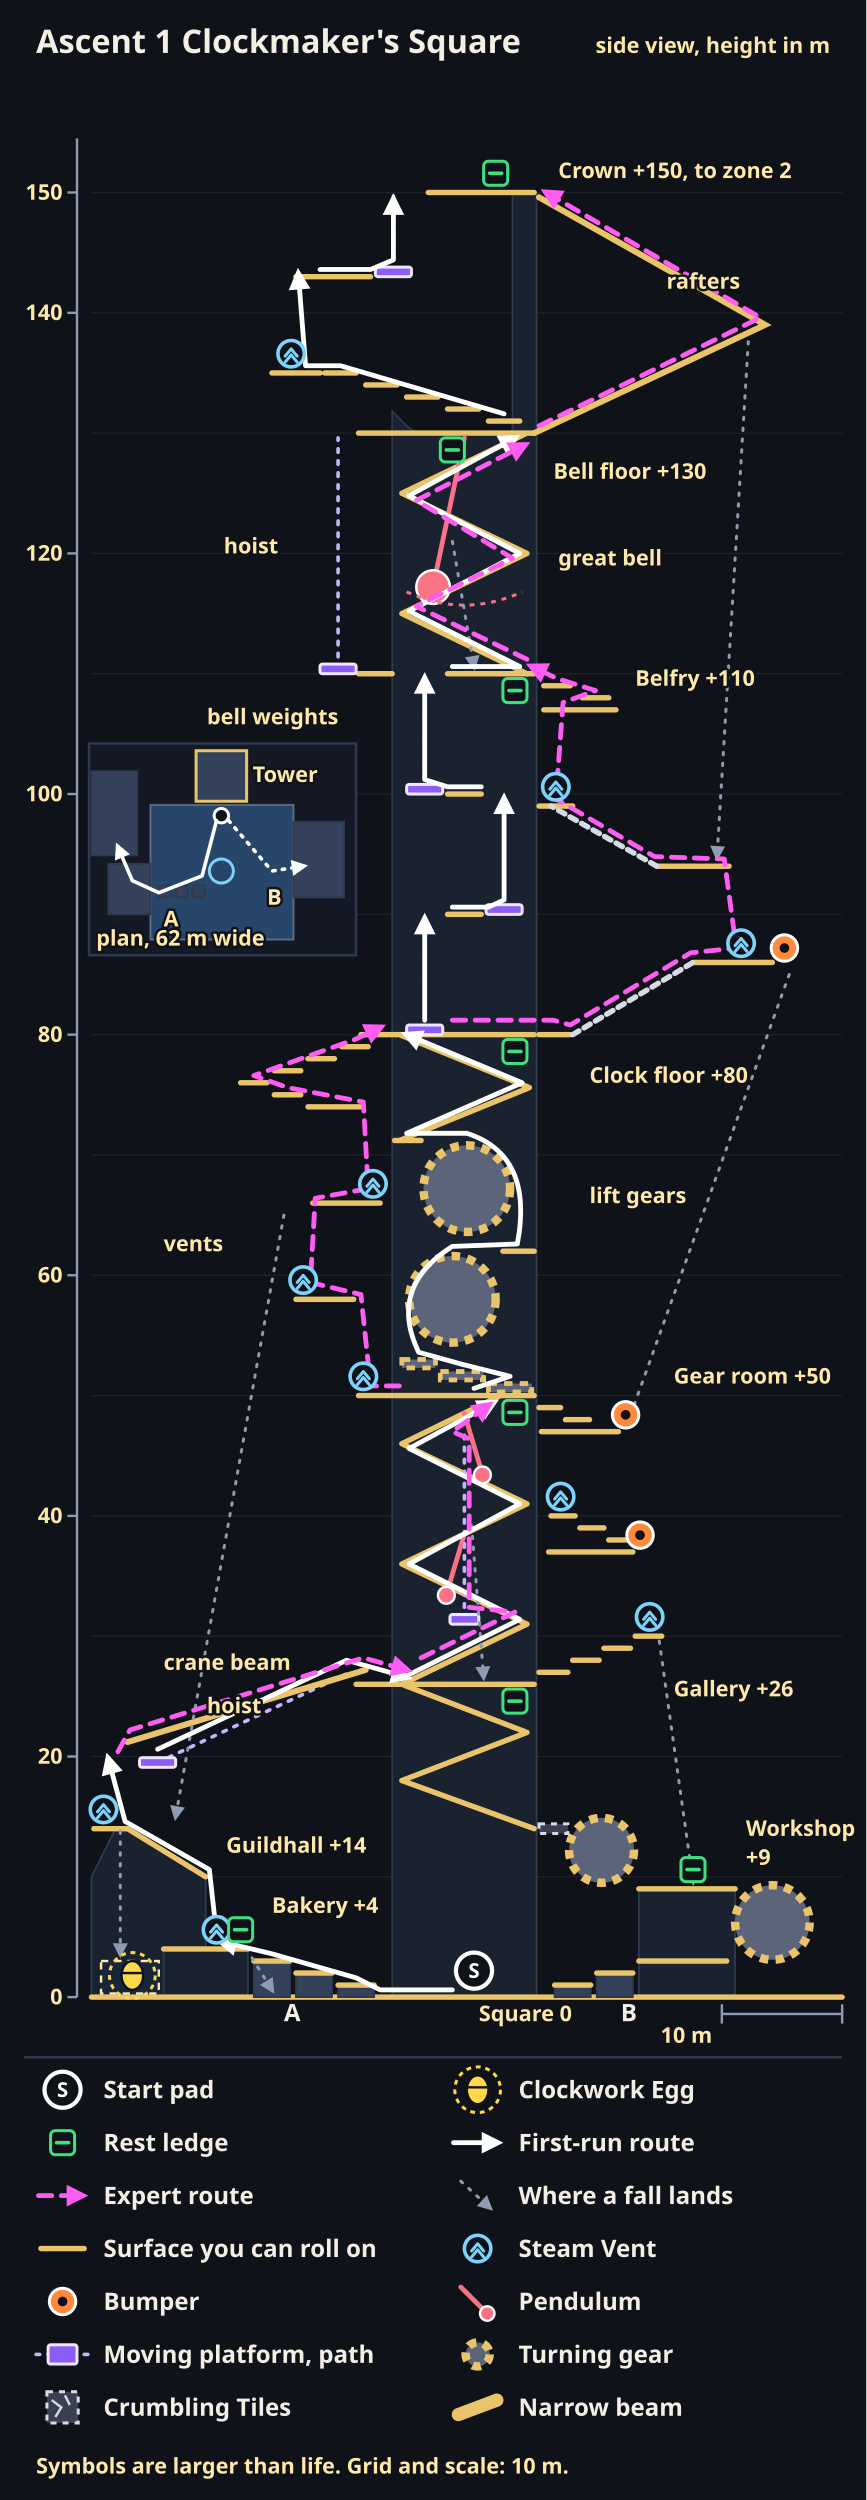
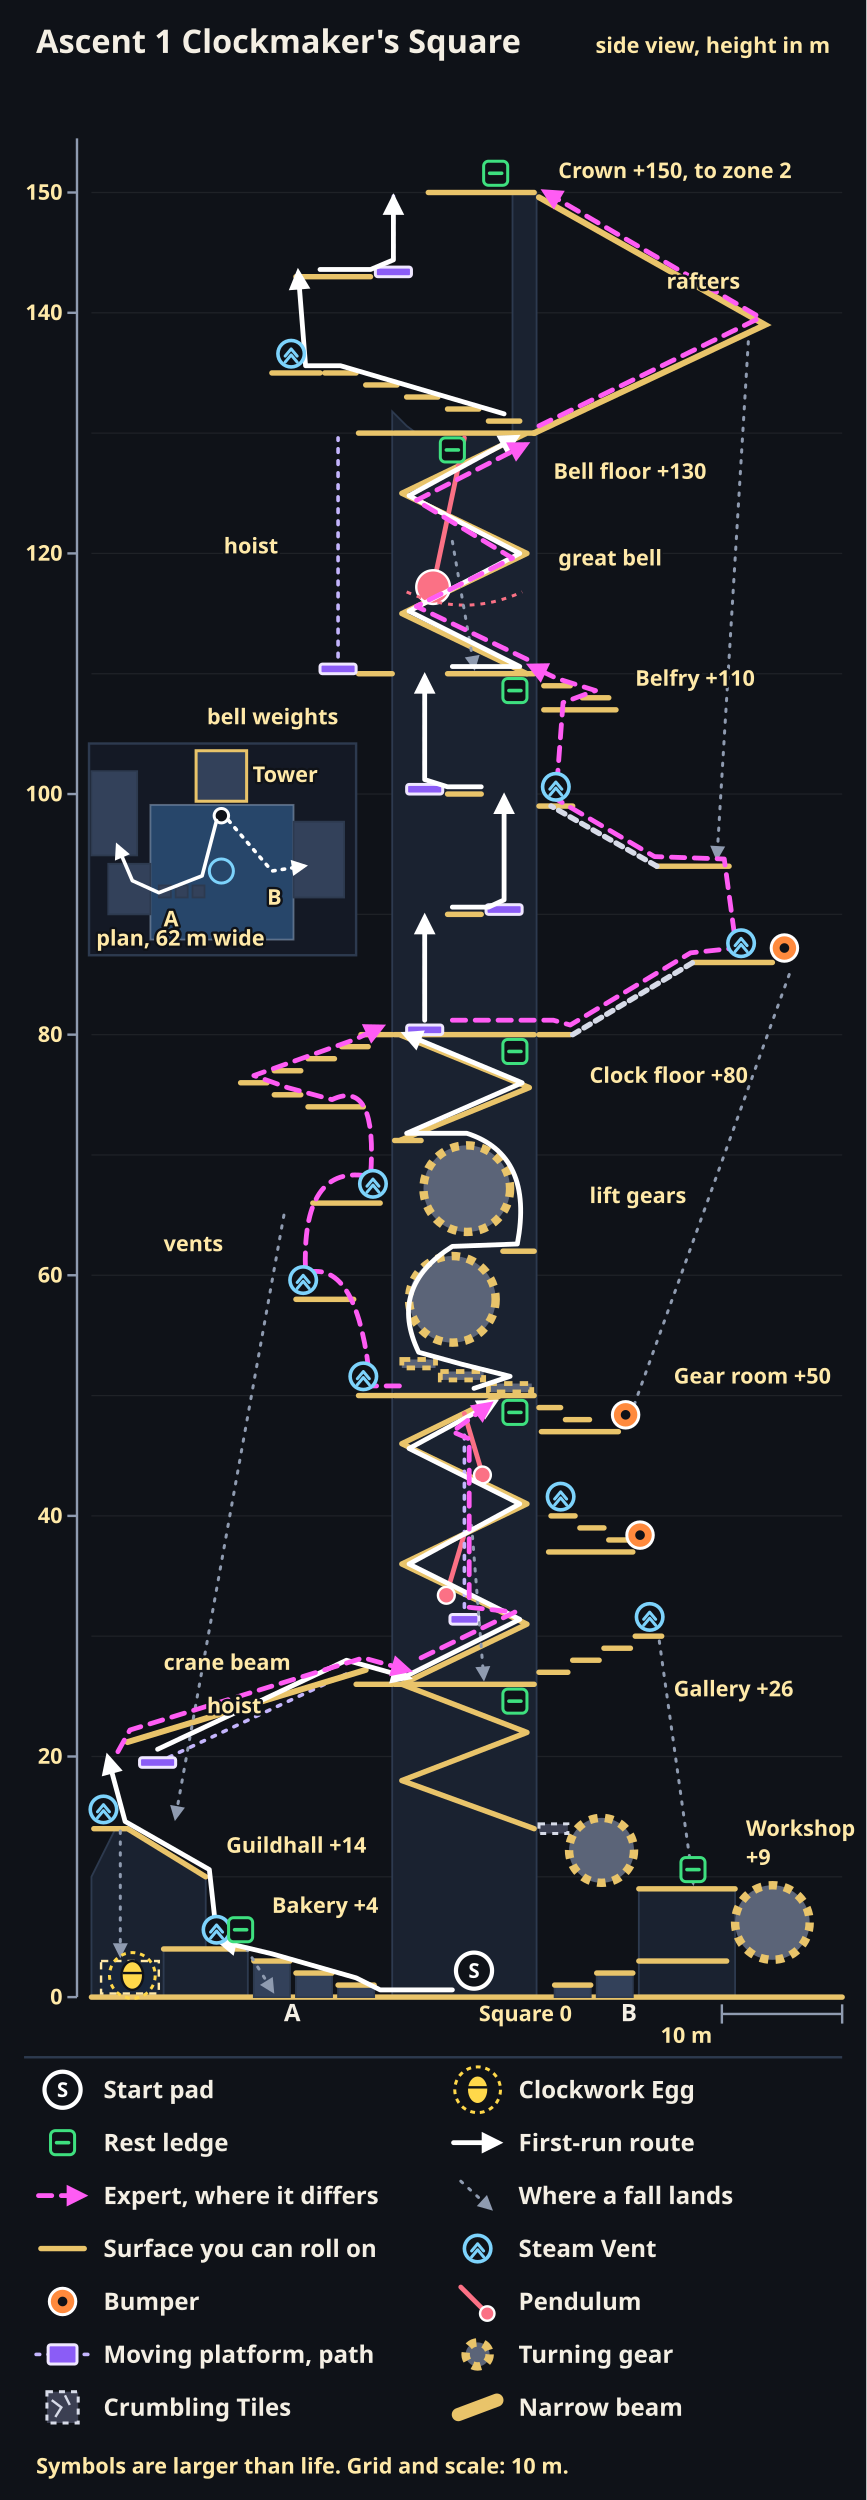
- <svg xmlns="http://www.w3.org/2000/svg" viewBox="0 0 720 2078" role="img" aria-labelledby="ascentz1title">
+ <svg xmlns="http://www.w3.org/2000/svg" viewBox="0 0 720 2078" role="img" aria-labelledby="ascentz1title" aria-describedby="ascentz1desc">
  <style>
.m-bg{fill:#0f1218}
.m-t{font:600 20px system-ui,'Noto Sans','DejaVu Sans',sans-serif;fill:#f4efe4;paint-order:stroke;stroke:#0f1218;stroke-width:4px;stroke-linejoin:round}
.m-h{font-size:27px;font-weight:700}
.m-s{font-size:18px;fill:#ffe9a8}
.m-n{font:700 17px system-ui,'Noto Sans','DejaVu Sans',sans-serif;fill:#0f1218;text-anchor:middle}
.m-mid{text-anchor:middle}
.m-end{text-anchor:end}
.m-grid{stroke:#ffffff;stroke-opacity:.07;stroke-width:1;fill:none}
.m-axis{stroke:#8f9bb0;stroke-width:2;fill:none}
.m-edge{stroke:#8fa0ba;stroke-opacity:.55;stroke-width:1.5}
.e-2{fill:#1b3152}
.e0{fill:#27466a}
.e2{fill:#2a7183}
.e4{fill:#4c8a62}
.e6{fill:#9a8d3c}
.e8{fill:#c98f2b}
.m-dish{fill:#1f3a5a;stroke:#d8a737;stroke-width:2;stroke-dasharray:3 5}
.m-inlay{fill:none;stroke:#d8a737;stroke-width:2;stroke-opacity:.7}
.m-chev{fill:none;stroke:#f4efe4;stroke-opacity:.6;stroke-width:3;stroke-linecap:round;stroke-linejoin:round}
.m-wall{stroke:#aab4c4;stroke-width:5;stroke-linecap:round;fill:none}
.m-pillar{fill:#0b0d12;stroke:#8f9bb0;stroke-width:2}
.m-beam{stroke:#e9c46a;stroke-width:11;stroke-linecap:round;fill:none}
.m-under{fill:#172a44;fill-opacity:.55;stroke:#ffe9a8;stroke-width:2;stroke-dasharray:6 5}
.m-trap{fill:#6d4a1e;stroke:#ffb347;stroke-width:2.5}
.m-trapx{stroke:#ffb347;stroke-width:2.5;fill:none}
.m-crum{fill:#3b3f52;stroke:#d7dbe8;stroke-width:2.5;stroke-dasharray:5 5}
.m-crack{stroke:#d7dbe8;stroke-width:2;fill:none}
.m-mp{fill:#8b5cf6;stroke:#efe7ff;stroke-width:2.5}
.m-mpp{stroke:#c4b5fd;stroke-width:3;stroke-dasharray:3 7;stroke-linecap:round;fill:none}
.m-gear{fill:#5b6478;stroke:#e9c46a;stroke-width:7;stroke-dasharray:7 6}
.m-pend{stroke:#fb7185;stroke-width:4;stroke-linecap:round;fill:none}
.m-pendarc{stroke:#fb7185;stroke-width:2.5;stroke-dasharray:4 5;fill:none}
.m-bob{fill:#fb7185;stroke:#fff;stroke-width:2}
.m-case{fill:none;stroke:#0f1218;stroke-width:9;stroke-opacity:.6;stroke-linejoin:round;stroke-linecap:round}
.m-r1{fill:none;stroke:#ffffff;stroke-width:4;stroke-linejoin:round;stroke-linecap:round;marker-end:url(#ascentz1a1)}
.m-r2{fill:none;stroke:#ff5cf4;stroke-width:4;stroke-dasharray:11 8;stroke-linejoin:round;stroke-linecap:round;marker-end:url(#ascentz1a2)}
.m-sil{fill:#1a2230;stroke:#2d3a4f;stroke-width:1.5}
.m-solid{fill:#33415a;stroke:#2d3a4f;stroke-width:1.5}
.m-walk{fill:none;stroke:#e9c46a;stroke-width:4.5;stroke-linecap:round;stroke-linejoin:round}
.m-ship{fill:#4a3550;stroke:#7a5b83;stroke-width:1.5}
.m-zone{stroke:#8f9bb0;stroke-width:2;stroke-dasharray:10 8;fill:none}
.m-fall{fill:none;stroke:#8f9bb0;stroke-width:2.5;stroke-dasharray:2 7;stroke-linecap:round;marker-end:url(#ascentz1a3)}
.m-box{fill:#141925;stroke:#2d3a4f;stroke-width:2}
</style>
  <defs>
    <marker id="ascentz1a1" viewBox="0 0 10 10" refX="7" refY="5" markerWidth="4.5" markerHeight="4.5" orient="auto-start-reverse">
      <path d="M0 0L10 5L0 10z" fill="#ffffff" />
    </marker>
    <marker id="ascentz1a2" viewBox="0 0 10 10" refX="7" refY="5" markerWidth="4.5" markerHeight="4.5" orient="auto-start-reverse">
      <path d="M0 0L10 5L0 10z" fill="#ff5cf4" />
    </marker>
    <marker id="ascentz1a3" viewBox="0 0 10 10" refX="7" refY="5" markerWidth="5" markerHeight="5" orient="auto-start-reverse">
      <path d="M0 0L10 5L0 10z" fill="#8f9bb0" />
    </marker>
    <g id="ascentz1gem">
      <path d="M0-12L10 0L0 12L-10 0z" fill="#ff3b5f" stroke="#fff" stroke-width="2.5" />
    </g>
    <g id="ascentz1egg">
      <circle r="19" fill="none" stroke="#ffd84a" stroke-width="2.5" stroke-dasharray="4 4" />
      <ellipse rx="9" ry="12" fill="#ffd84a" stroke="#0f1218" stroke-width="2" />
      <path d="M-8-2H8" stroke="#0f1218" stroke-width="2" />
    </g>
    <g id="ascentz1start">
      <circle r="15" fill="#0f1218" stroke="#fff" stroke-width="3.5" />
      <text class="m-n" y="6" style="fill:#fff">S</text>
    </g>
    <g id="ascentz1finish">
      <circle r="15" fill="#fff" stroke="#0f1218" stroke-width="2.5" />
      <text class="m-n" y="6">F</text>
    </g>
    <g id="ascentz1cp">
      <path d="M-6 13V-14" stroke="#fff" stroke-width="3" stroke-linecap="round" />
      <path d="M-5-14L13-7L-5 0z" fill="#3ee07f" stroke="#fff" stroke-width="2" />
    </g>
    <g id="ascentz1bump">
      <circle r="11" fill="#ff8a3d" stroke="#fff" stroke-width="2.5" />
      <circle r="4" fill="#0f1218" />
    </g>
    <g id="ascentz1vent">
      <circle r="11" fill="#0f1218" stroke="#7dd3fc" stroke-width="3" />
      <path d="M-5 2L0-4L5 2M-5 7L0 1L5 7" fill="none" stroke="#7dd3fc" stroke-width="2.5" stroke-linecap="round" stroke-linejoin="round" />
    </g>
    <g id="ascentz1spring">
      <circle r="12" fill="#b6f03c" stroke="#0f1218" stroke-width="2" />
      <path d="M-6 6L6 3L-6-1L6-4L-2-8" fill="none" stroke="#0f1218" stroke-width="2.5" stroke-linecap="round" stroke-linejoin="round" />
    </g>
    <g id="ascentz1rest">
      <rect x="-10" y="-10" width="20" height="20" rx="4" fill="#0f1218" stroke="#3ee07f" stroke-width="2.5" />
      <path d="M-5 0H5" stroke="#3ee07f" stroke-width="3" stroke-linecap="round" />
    </g>
    <g id="ascentz1gate">
      <path d="M-12 14V-6A12 12 0 0 1 12-6V14" fill="none" stroke="#fff" stroke-width="4" stroke-linecap="round" />
      <path d="M-5 14V-4M5 14V-4M0 14V-8" stroke="#fff" stroke-width="2" />
    </g>
  </defs>
  <rect class="m-bg" width="720" height="2078" />
  <text class="m-t m-h" x="30" y="44">Ascent 1 Clockmaker's Square</text>
  <text class="m-t m-s m-end" x="690" y="44">side view, height in m</text>
  <g transform="translate(0,70)">
    <g transform="translate(76,1590)">
      <path class="m-grid" d="M0 0H624M0-100H624M0-200H624M0-300H624M0-400H624M0-500H624M0-600H624M0-700H624M0-800H624M0-900H624M0-1000H624M0-1100H624M0-1200H624M0-1300H624M0-1400H624M0-1500H624" />
      <path class="m-axis" d="M-12 0V-1545M-20 0H-12M-20-200H-12M-20-400H-12M-20-600H-12M-20-800H-12M-20-1000H-12M-20-1200H-12M-20-1400H-12M-20-1500H-12" />
      <text class="m-t m-s m-end" x="-24" y="6">0</text>
      <text class="m-t m-s m-end" x="-24" y="-194">20</text>
      <text class="m-t m-s m-end" x="-24" y="-394">40</text>
      <text class="m-t m-s m-end" x="-24" y="-594">60</text>
      <text class="m-t m-s m-end" x="-24" y="-794">80</text>
      <text class="m-t m-s m-end" x="-24" y="-994">100</text>
      <text class="m-t m-s m-end" x="-24" y="-1194">120</text>
      <text class="m-t m-s m-end" x="-24" y="-1394">140</text>
      <text class="m-t m-s m-end" x="-24" y="-1494">150</text>
      <path class="m-sil" d="M0 0V-100L20-140H30L95-100V0z" />
      <rect class="m-sil" x="60" y="-40" width="70" height="40" />
      <rect class="m-sil" x="455" y="-90" width="80" height="90" />
      <path class="m-sil" d="M250 0V-1318L262-1306L270-1300H350V-1500H370V0z" />
      <path class="m-walk" d="M0 0H624" />
      <rect class="m-solid" x="205" y="-10" width="30" height="10" />
      <rect class="m-solid" x="170" y="-20" width="30" height="20" />
      <rect class="m-solid" x="135" y="-30" width="30" height="30" />
      <path class="m-walk" d="M205-10H235M170-20H200M135-30H165M60-40H130M95-100L30-140H2" />
      <rect class="m-under" x="8" y="-30" width="48" height="27" />
      <path class="m-fall" d="M24-138V-36" />
      <path class="m-mpp" d="M55-195L215-270" />
      <rect class="m-mp" x="40" y="-199" width="30" height="8" rx="2" />
      <path class="m-beam" d="M30-212L228-272" style="stroke-width:5" />
      <path class="m-walk" d="M220-260H250M252-260H368" />
      <rect class="m-solid" x="385" y="-10" width="30" height="10" />
      <rect class="m-solid" x="420" y="-20" width="30" height="20" />
      <path class="m-walk" d="M385-10H415M420-20H450M455-30H528M455-90H535M368-140L258-180L362-220L258-260" />
      <circle class="m-gear" cx="566" cy="-62" r="31" />
      <circle class="m-gear" cx="424" cy="-122" r="27" />
      <rect class="m-crum" x="372" y="-144" width="24" height="8" />
      <path class="m-walk" d="M258-260L362-310L258-360L362-410L258-460L340-500M252-500H368" />
      <path class="m-pend" d="M310-385L296-338" />
      <circle class="m-bob" cx="295" cy="-334" r="7" />
      <path class="m-pend" d="M310-485L324-438" />
      <circle class="m-bob" cx="325" cy="-434" r="7" />
      <path class="m-mpp" d="M310-314V-470" />
      <rect class="m-mp" x="298" y="-318" width="24" height="8" rx="2" />
      <path class="m-walk" d="M372-270H396M400-280H422M426-290H448M452-300H474M380-370H450M430-380H450M406-390H426M382-400H402M374-470H438M394-480H414M372-490H390" />
      <rect class="m-gear" x="330" y="-510" width="36" height="7" style="stroke-width:4" />
      <rect class="m-gear" x="290" y="-520" width="36" height="7" style="stroke-width:4" />
      <rect class="m-gear" x="258" y="-530" width="28" height="7" style="stroke-width:4" />
      <circle class="m-gear" cx="300" cy="-580" r="36" />
      <circle class="m-gear" cx="312" cy="-672" r="36" />
      <path class="m-walk" d="M342-620H368M252-712H274M256-712L364-756L256-800M252-800H368" />
      <path class="m-walk" d="M222-500H250M170-580H218M184-660H240M180-740H226M152-750H174M124-760H146M152-770H174M180-780H202M208-790H230M224-800H250" />
      <path class="m-mpp" d="M277-804V-900M343-904V-1000M277-1004V-1100" />
      <rect class="m-mp" x="262" y="-808" width="30" height="8" rx="2" />
      <rect class="m-mp" x="328" y="-908" width="30" height="8" rx="2" />
      <rect class="m-mp" x="262" y="-1008" width="30" height="8" rx="2" />
      <path class="m-walk" d="M296-900H324M296-1000H324M296-1100H368" />
      <path class="m-walk" d="M372-800H398M500-860H566M470-940H530M372-990H400M376-1070H436M408-1080H430M376-1090H398" />
      <path class="m-walk" d="M400-800L500-860M470-940L382-990" style="stroke:#d7dbe8;stroke-dasharray:6 5" />
      <path class="m-walk" d="M362-1100L258-1150L362-1200L258-1250L362-1300M252-1300H368" />
      <path class="m-pend" d="M310-1296L286-1182" />
      <circle class="m-bob" cx="284" cy="-1172" r="14" />
      <path class="m-pendarc" d="M262-1168Q310-1146 358-1168" />
      <path class="m-walk" d="M222-1100H250M222-1300H250" />
      <path class="m-mpp" d="M205-1104V-1296" />
      <rect class="m-mp" x="190" y="-1108" width="30" height="8" rx="2" />
      <path class="m-walk" d="M330-1310H356M296-1320H322M262-1330H288M228-1340H254M194-1350H220M150-1350H190M170-1430H232M280-1500H368" />
      <path class="m-mpp" d="M251-1434V-1500" />
      <rect class="m-mp" x="236" y="-1438" width="30" height="8" rx="2" />
      <path class="m-beam" d="M368-1300L560-1390L372-1496" style="stroke-width:5" />
      <path class="m-fall" d="M124-48L150-6" />
      <path class="m-fall" d="M316-392L326-266" />
      <path class="m-fall" d="M472-296L500-96" />
      <path class="m-fall" d="M160-650L70-150" />
      <path class="m-fall" d="M580-850L446-478" />
      <path class="m-fall" d="M300-1210L318-1106" />
      <path class="m-fall" d="M546-1376L520-948" />
      <path class="m-r1" d="M300-6H240L220-16L185-26L150-36L108-46" />
      <path class="m-r1" d="M104-52L98-106L28-146L14-198" />
      <path class="m-r1" d="M55-206L212-280L262-266" />
      <path class="m-r1" d="M264-268L356-314L264-360L356-410L264-456L334-494" />
      <path class="m-r1" d="M318-506L348-516L308-526L272-536Q246-590 300-624L354-626Q368-700 312-718L262-718L358-760L262-800" />
      <path class="m-r1" d="M277-812V-896" />
      <path class="m-r1" d="M300-906H330L343-912V-996" />
      <path class="m-r1" d="M324-1006H296L277-1012V-1096" />
      <path class="m-r1" d="M300-1106H356L264-1152L356-1200L264-1248L352-1296" />
      <path class="m-r1" d="M343-1316L309-1326L275-1336L241-1346L207-1356H178L172-1432" />
      <path class="m-r1" d="M190-1436H232L251-1444V-1494" />
      <path class="m-r2" d="M22-204L32-222L226-282L262-272" />
      <path class="m-r2" d="M274-282L352-320L314-324V-464L300-470L330-492" />
-       <path class="m-r2" d="M256-508H232L224-584L182-594L186-664L230-672L226-744L163-756L135-766L163-776L191-786L219-796L240-806" />
+       <path class="m-r2" d="M256-508H232Q222-614 178-602Q174-694 232-682Q238-764 200-746L163-756L135-766L163-776L191-786L219-796L240-806" />
      <path class="m-r2" d="M300-812H384L398-808L498-868L536-872L526-946L468-948L386-996L392-1076L419-1086L387-1096L366-1106" />
      <path class="m-r2" d="M362-1112L270-1156L350-1196L270-1244L360-1290" />
      <path class="m-r2" d="M372-1306L556-1396L378-1500" />
      <use href="#ascentz1start" x="318" y="-22" />
      <use href="#ascentz1vent" x="104" y="-56" />
      <use href="#ascentz1vent" x="10" y="-156" />
      <use href="#ascentz1vent" x="464" y="-316" />
      <use href="#ascentz1vent" x="390" y="-416" />
      <use href="#ascentz1vent" x="226" y="-516" />
      <use href="#ascentz1vent" x="176" y="-596" />
      <use href="#ascentz1vent" x="234" y="-676" />
      <use href="#ascentz1vent" x="540" y="-876" />
      <use href="#ascentz1vent" x="386" y="-1006" />
      <use href="#ascentz1vent" x="166" y="-1366" />
      <use href="#ascentz1bump" x="456" y="-384" />
      <use href="#ascentz1bump" x="444" y="-484" />
      <use href="#ascentz1bump" x="576" y="-872" />
      <use href="#ascentz1egg" x="34" y="-18" />
      <use href="#ascentz1rest" x="124" y="-56" />
      <use href="#ascentz1rest" x="500" y="-106" />
      <use href="#ascentz1rest" x="352" y="-246" />
      <use href="#ascentz1rest" x="352" y="-486" />
      <use href="#ascentz1rest" x="352" y="-786" />
      <use href="#ascentz1rest" x="352" y="-1086" />
      <use href="#ascentz1rest" x="300" y="-1286" />
      <use href="#ascentz1rest" x="336" y="-1516" />
      <text class="m-t m-s" x="150" y="-70">Bakery +4</text>
      <text class="m-t m-s" x="112" y="-120">Guildhall +14</text>
      <text class="m-t m-s" x="96" y="-236">hoist</text>
      <text class="m-t m-s" x="60" y="-272">crane beam</text>
      <text class="m-t m-s" x="544" y="-134">Workshop</text>
      <text class="m-t m-s" x="544" y="-110">+9</text>
      <text class="m-t m-s" x="484" y="-250">Gallery +26</text>
      <text class="m-t m-s" x="484" y="-510">Gear room +50</text>
      <text class="m-t m-s" x="414" y="-660">lift gears</text>
      <text class="m-t m-s" x="60" y="-620">vents</text>
      <text class="m-t m-s" x="414" y="-760">Clock floor +80</text>
      <text class="m-t m-s" x="96" y="-1058">bell weights</text>
      <text class="m-t m-s" x="452" y="-1090">Belfry +110</text>
      <text class="m-t m-s" x="110" y="-1200">hoist</text>
      <text class="m-t m-s" x="388" y="-1190">great bell</text>
      <text class="m-t m-s" x="384" y="-1262">Bell floor +130</text>
      <text class="m-t m-s" x="478" y="-1420">rafters</text>
      <text class="m-t m-s" x="388" y="-1512">Crown +150, to zone 2</text>
      <text class="m-t m-s" x="322" y="20">Square 0</text>
      <text class="m-t" x="160" y="20">A</text>
      <text class="m-t" x="440" y="20">B</text>
      <path class="m-axis" d="M524 14H624M524 6V22M624 6V22" />
      <text class="m-t m-s m-end" x="516" y="38">10 m</text>
      <g transform="translate(0,-1040)">
        <rect class="m-box" x="-2" y="-2" width="222" height="176" />
        <rect class="e0 m-edge" x="49" y="49" width="119" height="112" />
        <rect class="m-solid" x="0" y="21" width="38" height="70" />
        <rect class="m-solid" x="14" y="98" width="35" height="42" />
        <rect class="m-solid" x="168" y="63" width="42" height="63" />
        <rect class="m-solid" x="87" y="4" width="42" height="42" style="stroke:#e9c46a;stroke-width:2.5" />
        <rect class="m-solid" x="56" y="116" width="10" height="10" />
        <rect class="m-solid" x="70" y="116" width="10" height="10" />
        <rect class="m-solid" x="84" y="116" width="10" height="10" />
        <circle cx="108" cy="104" r="10" fill="none" stroke="#7dd3fc" stroke-width="2.5" />
        <circle cx="108" cy="58" r="6" fill="#0f1218" stroke="#fff" stroke-width="2.5" />
        <path class="m-r1" d="M104 62L92 108L56 122L34 112L22 84" style="stroke-width:3" />
        <path class="m-r1" d="M114 62L150 104L176 100" style="stroke-width:3;stroke-dasharray:2 6" />
        <text class="m-t m-s" x="134" y="30">Tower</text>
        <text class="m-t m-s" x="60" y="150">A</text>
        <text class="m-t m-s" x="146" y="132">B</text>
        <text class="m-t m-s" x="4" y="166">plan, 62 m wide</text>
      </g>
    </g>
  </g>
  <path d="M20 1710H700" stroke="#2d3a4f" stroke-width="2" />
  <g transform="translate(52,1737)">
    <use href="#ascentz1start" />
  </g>
  <text class="m-t" x="86" y="1744">Start pad</text>
  <g transform="translate(397,1737)">
    <use href="#ascentz1egg" />
  </g>
  <text class="m-t" x="431" y="1744">Clockwork Egg</text>
  <g transform="translate(52,1781)">
    <use href="#ascentz1rest" />
  </g>
  <text class="m-t" x="86" y="1788">Rest ledge</text>
  <g transform="translate(397,1781)">
    <path class="m-r1" d="M-20 0H16" />
  </g>
  <text class="m-t" x="431" y="1788">First-run route</text>
  <g transform="translate(52,1825)">
    <path class="m-r2" d="M-20 0H16" />
  </g>
-   <text class="m-t" x="86" y="1832">Expert route</text>
+   <text class="m-t" x="86" y="1832">Expert, where it differs</text>
  <g transform="translate(397,1825)">
    <path class="m-fall" d="M-14-12L10 10" />
  </g>
  <text class="m-t" x="431" y="1832">Where a fall lands</text>
  <g transform="translate(52,1869)">
    <path class="m-walk" d="M-18 0H18" />
  </g>
  <text class="m-t" x="86" y="1876">Surface you can roll on</text>
  <g transform="translate(397,1869)">
    <use href="#ascentz1vent" />
  </g>
  <text class="m-t" x="431" y="1876">Steam Vent</text>
  <g transform="translate(52,1913)">
    <use href="#ascentz1bump" />
  </g>
  <text class="m-t" x="86" y="1920">Bumper</text>
  <g transform="translate(397,1913)">
    <path class="m-pend" d="M-14-12L6 8" />
    <circle class="m-bob" cx="8" cy="10" r="6" />
  </g>
  <text class="m-t" x="431" y="1920">Pendulum</text>
  <g transform="translate(52,1957)">
    <path class="m-mpp" d="M-22 0H22" />
    <rect class="m-mp" x="-12" y="-8" width="24" height="16" rx="2" />
  </g>
  <text class="m-t" x="86" y="1964">Moving platform, path</text>
  <g transform="translate(397,1957)">
    <circle class="m-gear" r="10" />
  </g>
  <text class="m-t" x="431" y="1964">Turning gear</text>
  <g transform="translate(52,2001)">
    <rect class="m-crum" x="-13" y="-13" width="26" height="26" />
    <path class="m-crack" d="M-9-6L-1 0L-6 8M2-10L6-2" />
  </g>
  <text class="m-t" x="86" y="2008">Crumbling Tiles</text>
  <g transform="translate(397,2001)">
    <path class="m-beam" d="M-16 6L16-6" />
  </g>
  <text class="m-t" x="431" y="2008">Narrow beam</text>
  <text class="m-t m-s" x="30" y="2056">Symbols are larger than life. Grid and scale: 10 m.</text>
</svg>
